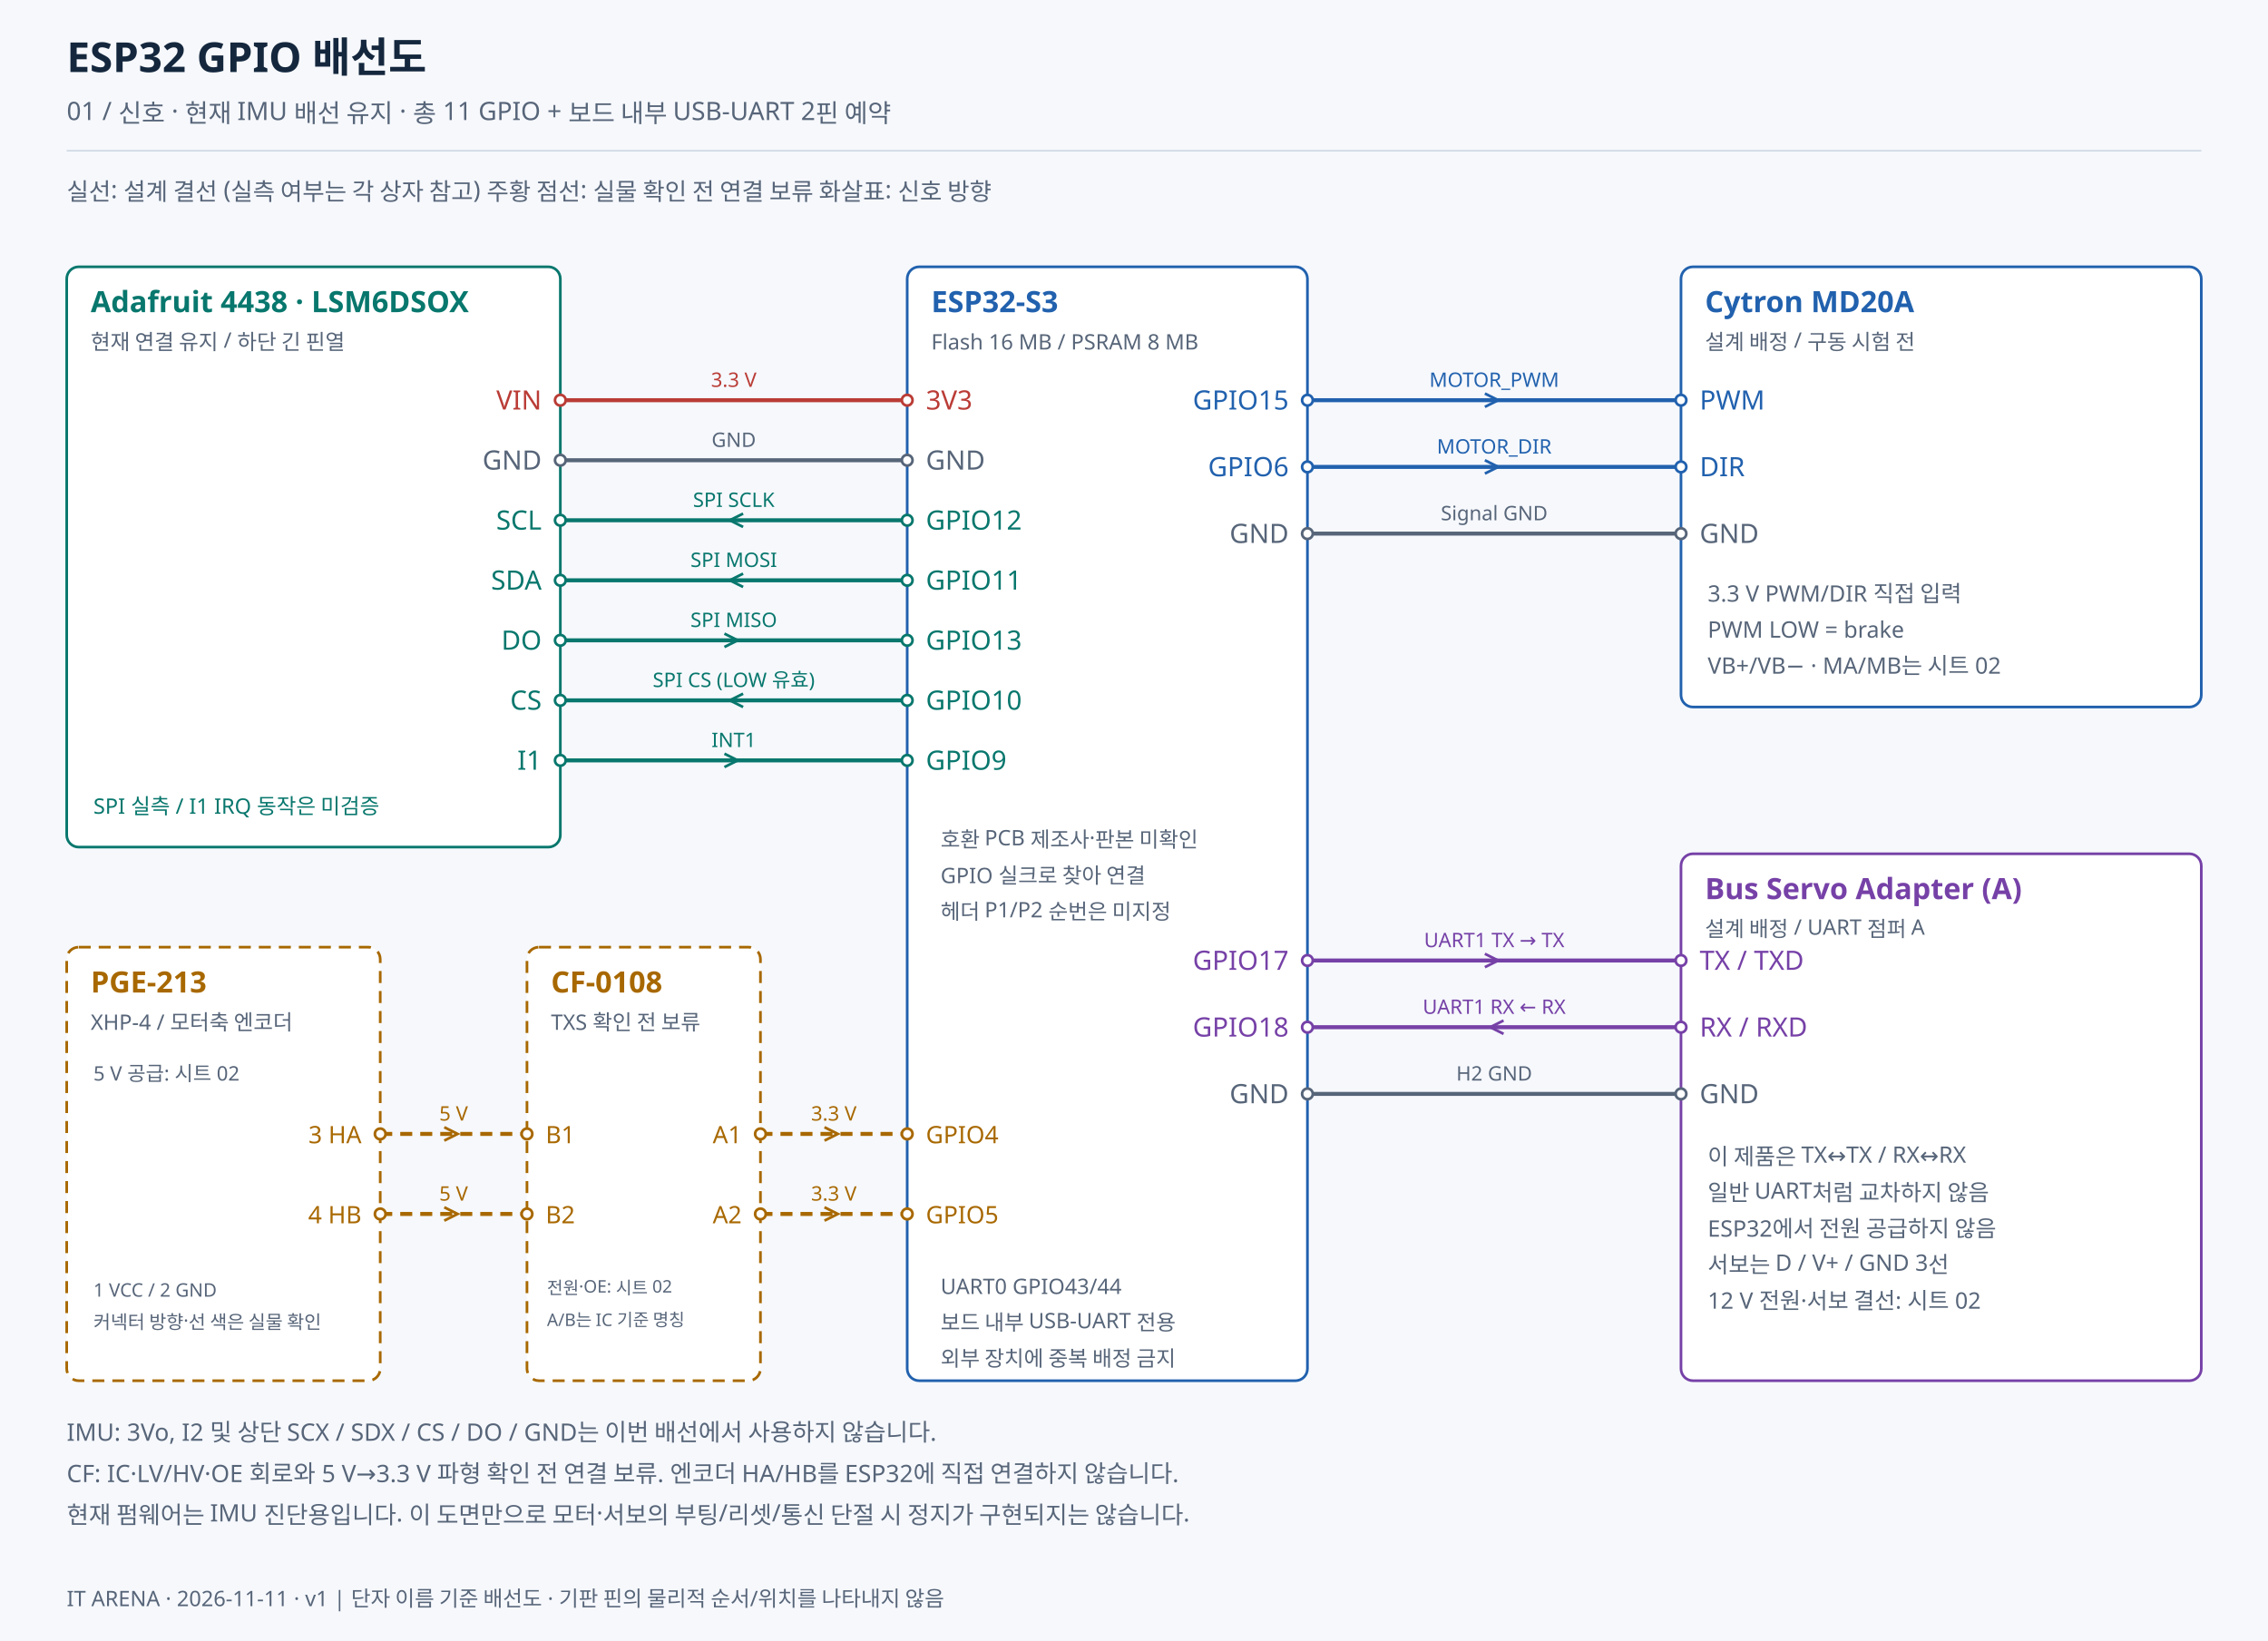
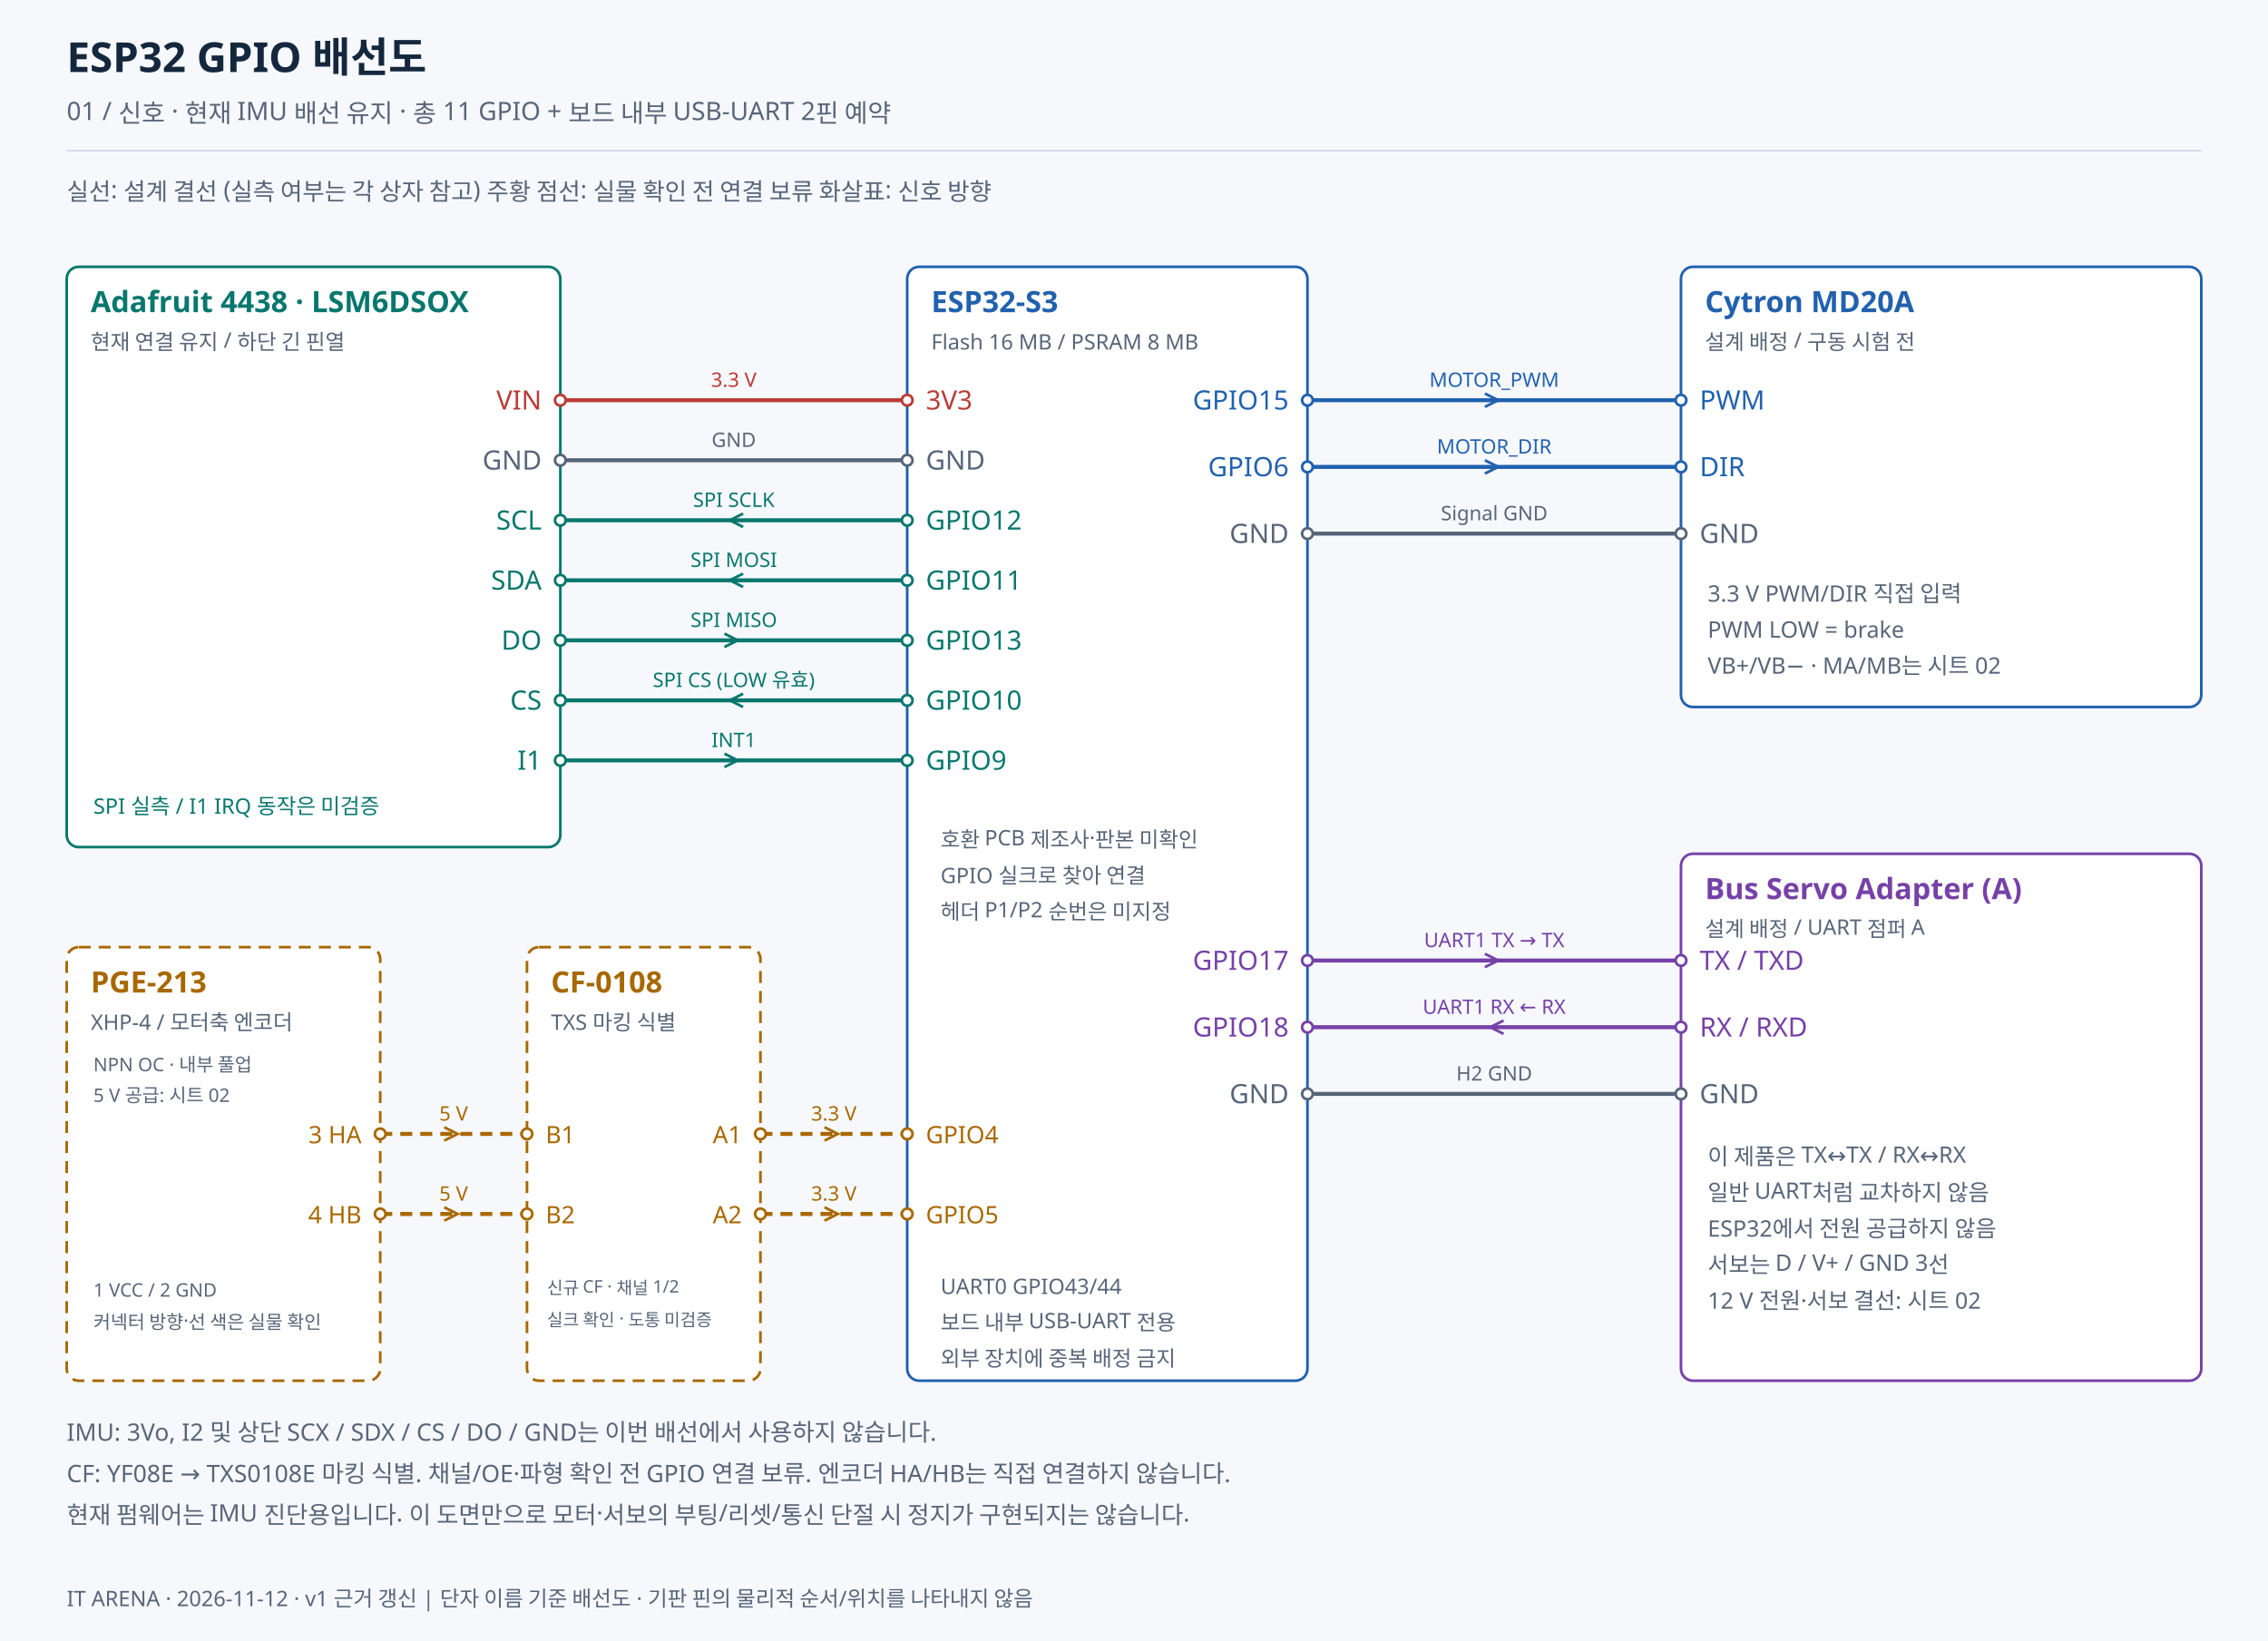
<svg xmlns="http://www.w3.org/2000/svg" width="1700" height="1230" viewBox="0 0 1700 1230" role="img" aria-label="ESP32 GPIO 배선도">
  <style>text{font-family:"Malgun Gothic","Noto Sans KR",sans-serif;fill:#14273d} .small{font-size:17px}</style>
  <rect width="1700" height="1230" fill="#f6f8fc" />
  <text x="50" y="54" font-size="31" style="fill:#14273d" font-weight="700" text-anchor="start">ESP32 GPIO 배선도</text>
  <text x="50" y="90" font-size="19" style="fill:#576579" font-weight="400" text-anchor="start">01 / 신호 · 현재 IMU 배선 유지 · 총 11 GPIO + 보드 내부 USB-UART 2핀 예약</text>
  <path d="M50,113 L1650,113" fill="none" stroke="#cad4e0" stroke-width="1" />
  <text x="50" y="150" font-size="18" style="fill:#576579" font-weight="400" text-anchor="start">실선: 설계 결선 (실측 여부는 각 상자 참고)     주황 점선: 실물 확인 전 연결 보류     화살표: 신호 방향</text>
  <rect x="680" y="200" width="300" height="835" rx="9" fill="white" stroke="#2161ae" stroke-width="2" />
  <text x="698" y="234" font-size="22" style="fill:#2161ae" font-weight="700" text-anchor="start">ESP32-S3</text>
  <text x="698" y="262" font-size="16" style="fill:#576579" font-weight="400" text-anchor="start">Flash 16 MB / PSRAM 8 MB</text>
  <rect x="50" y="200" width="370" height="435" rx="9" fill="white" stroke="#08776d" stroke-width="2" />
  <text x="68" y="234" font-size="22" style="fill:#08776d" font-weight="700" text-anchor="start">Adafruit 4438 · LSM6DSOX</text>
  <text x="68" y="262" font-size="16" style="fill:#576579" font-weight="400" text-anchor="start">현재 연결 유지 / 하단 긴 핀열</text>
  <path d="M420,300 L680,300" fill="none" stroke="#ba3c36" stroke-width="3" />
  <text x="550.0" y="290" font-size="15" style="fill:#ba3c36" font-weight="400" text-anchor="middle">3.3 V</text>
  <circle cx="420" cy="300" r="4" fill="white" stroke="#ba3c36" stroke-width="2" />
  <text x="406" y="307" font-size="20" style="fill:#ba3c36" font-weight="400" text-anchor="end">VIN</text>
  <circle cx="680" cy="300" r="4" fill="white" stroke="#ba3c36" stroke-width="2" />
  <text x="694" y="307" font-size="20" style="fill:#ba3c36" font-weight="400" text-anchor="start">3V3</text>
  <path d="M420,345 L680,345" fill="none" stroke="#576579" stroke-width="3" />
  <text x="550.0" y="335" font-size="15" style="fill:#576579" font-weight="400" text-anchor="middle">GND</text>
  <circle cx="420" cy="345" r="4" fill="white" stroke="#576579" stroke-width="2" />
  <text x="406" y="352" font-size="20" style="fill:#576579" font-weight="400" text-anchor="end">GND</text>
  <circle cx="680" cy="345" r="4" fill="white" stroke="#576579" stroke-width="2" />
  <text x="694" y="352" font-size="20" style="fill:#576579" font-weight="400" text-anchor="start">GND</text>
  <path d="M420,390 L680,390" fill="none" stroke="#08776d" stroke-width="3" />
  <text x="550.0" y="380" font-size="15" style="fill:#08776d" font-weight="400" text-anchor="middle">SPI SCLK</text>
  <path d="M557.0,385 L547.0,390 L557.0,395" fill="none" stroke="#08776d" stroke-width="2" />
  <circle cx="420" cy="390" r="4" fill="white" stroke="#08776d" stroke-width="2" />
  <text x="406" y="397" font-size="20" style="fill:#08776d" font-weight="400" text-anchor="end">SCL</text>
  <circle cx="680" cy="390" r="4" fill="white" stroke="#08776d" stroke-width="2" />
  <text x="694" y="397" font-size="20" style="fill:#08776d" font-weight="400" text-anchor="start">GPIO12</text>
  <path d="M420,435 L680,435" fill="none" stroke="#08776d" stroke-width="3" />
  <text x="550.0" y="425" font-size="15" style="fill:#08776d" font-weight="400" text-anchor="middle">SPI MOSI</text>
  <path d="M557.0,430 L547.0,435 L557.0,440" fill="none" stroke="#08776d" stroke-width="2" />
  <circle cx="420" cy="435" r="4" fill="white" stroke="#08776d" stroke-width="2" />
  <text x="406" y="442" font-size="20" style="fill:#08776d" font-weight="400" text-anchor="end">SDA</text>
  <circle cx="680" cy="435" r="4" fill="white" stroke="#08776d" stroke-width="2" />
  <text x="694" y="442" font-size="20" style="fill:#08776d" font-weight="400" text-anchor="start">GPIO11</text>
  <path d="M420,480 L680,480" fill="none" stroke="#08776d" stroke-width="3" />
  <text x="550.0" y="470" font-size="15" style="fill:#08776d" font-weight="400" text-anchor="middle">SPI MISO</text>
  <path d="M543.0,475 L553.0,480 L543.0,485" fill="none" stroke="#08776d" stroke-width="2" />
  <circle cx="420" cy="480" r="4" fill="white" stroke="#08776d" stroke-width="2" />
  <text x="406" y="487" font-size="20" style="fill:#08776d" font-weight="400" text-anchor="end">DO</text>
  <circle cx="680" cy="480" r="4" fill="white" stroke="#08776d" stroke-width="2" />
  <text x="694" y="487" font-size="20" style="fill:#08776d" font-weight="400" text-anchor="start">GPIO13</text>
  <path d="M420,525 L680,525" fill="none" stroke="#08776d" stroke-width="3" />
  <text x="550.0" y="515" font-size="15" style="fill:#08776d" font-weight="400" text-anchor="middle">SPI CS (LOW 유효)</text>
  <path d="M557.0,520 L547.0,525 L557.0,530" fill="none" stroke="#08776d" stroke-width="2" />
  <circle cx="420" cy="525" r="4" fill="white" stroke="#08776d" stroke-width="2" />
  <text x="406" y="532" font-size="20" style="fill:#08776d" font-weight="400" text-anchor="end">CS</text>
  <circle cx="680" cy="525" r="4" fill="white" stroke="#08776d" stroke-width="2" />
  <text x="694" y="532" font-size="20" style="fill:#08776d" font-weight="400" text-anchor="start">GPIO10</text>
  <path d="M420,570 L680,570" fill="none" stroke="#08776d" stroke-width="3" />
  <text x="550.0" y="560" font-size="15" style="fill:#08776d" font-weight="400" text-anchor="middle">INT1</text>
  <path d="M543.0,565 L553.0,570 L543.0,575" fill="none" stroke="#08776d" stroke-width="2" />
  <circle cx="420" cy="570" r="4" fill="white" stroke="#08776d" stroke-width="2" />
  <text x="406" y="577" font-size="20" style="fill:#08776d" font-weight="400" text-anchor="end">I1</text>
  <circle cx="680" cy="570" r="4" fill="white" stroke="#08776d" stroke-width="2" />
  <text x="694" y="577" font-size="20" style="fill:#08776d" font-weight="400" text-anchor="start">GPIO9</text>
  <text x="70" y="610" font-size="16" style="fill:#08776d" font-weight="400" text-anchor="start">SPI 실측 / I1 IRQ 동작은 미검증</text>
  <rect x="1260" y="200" width="390" height="330" rx="9" fill="white" stroke="#2161ae" stroke-width="2" />
  <text x="1278" y="234" font-size="22" style="fill:#2161ae" font-weight="700" text-anchor="start">Cytron MD20A</text>
  <text x="1278" y="262" font-size="16" style="fill:#576579" font-weight="400" text-anchor="start">설계 배정 / 구동 시험 전</text>
  <path d="M980,300 L1260,300" fill="none" stroke="#2161ae" stroke-width="3" />
  <text x="1120.0" y="290" font-size="15" style="fill:#2161ae" font-weight="400" text-anchor="middle">MOTOR_PWM</text>
  <path d="M1113.0,295 L1123.0,300 L1113.0,305" fill="none" stroke="#2161ae" stroke-width="2" />
  <circle cx="980" cy="300" r="4" fill="white" stroke="#2161ae" stroke-width="2" />
  <text x="966" y="307" font-size="20" style="fill:#2161ae" font-weight="400" text-anchor="end">GPIO15</text>
  <circle cx="1260" cy="300" r="4" fill="white" stroke="#2161ae" stroke-width="2" />
  <text x="1274" y="307" font-size="20" style="fill:#2161ae" font-weight="400" text-anchor="start">PWM</text>
  <path d="M980,350 L1260,350" fill="none" stroke="#2161ae" stroke-width="3" />
  <text x="1120.0" y="340" font-size="15" style="fill:#2161ae" font-weight="400" text-anchor="middle">MOTOR_DIR</text>
  <path d="M1113.0,345 L1123.0,350 L1113.0,355" fill="none" stroke="#2161ae" stroke-width="2" />
  <circle cx="980" cy="350" r="4" fill="white" stroke="#2161ae" stroke-width="2" />
  <text x="966" y="357" font-size="20" style="fill:#2161ae" font-weight="400" text-anchor="end">GPIO6</text>
  <circle cx="1260" cy="350" r="4" fill="white" stroke="#2161ae" stroke-width="2" />
  <text x="1274" y="357" font-size="20" style="fill:#2161ae" font-weight="400" text-anchor="start">DIR</text>
  <path d="M980,400 L1260,400" fill="none" stroke="#576579" stroke-width="3" />
  <text x="1120.0" y="390" font-size="15" style="fill:#576579" font-weight="400" text-anchor="middle">Signal GND</text>
  <circle cx="980" cy="400" r="4" fill="white" stroke="#576579" stroke-width="2" />
  <text x="966" y="407" font-size="20" style="fill:#576579" font-weight="400" text-anchor="end">GND</text>
  <circle cx="1260" cy="400" r="4" fill="white" stroke="#576579" stroke-width="2" />
  <text x="1274" y="407" font-size="20" style="fill:#576579" font-weight="400" text-anchor="start">GND</text>
  <text x="1280" y="451" font-size="17" style="fill:#576579" font-weight="400" text-anchor="start">3.3 V PWM/DIR 직접 입력</text>
  <text x="1280" y="478" font-size="17" style="fill:#576579" font-weight="400" text-anchor="start">PWM LOW = brake</text>
  <text x="1280" y="505" font-size="17" style="fill:#576579" font-weight="400" text-anchor="start">VB+/VB− · MA/MB는 시트 02</text>
  <text x="705" y="635" font-size="16" style="fill:#576579" font-weight="400" text-anchor="start">호환 PCB 제조사·판본 미확인</text>
  <text x="705" y="662" font-size="16" style="fill:#576579" font-weight="400" text-anchor="start">GPIO 실크로 찾아 연결</text>
  <text x="705" y="689" font-size="16" style="fill:#576579" font-weight="400" text-anchor="start">헤더 P1/P2 순번은 미지정</text>
  <rect x="1260" y="640" width="390" height="395" rx="9" fill="white" stroke="#7641a7" stroke-width="2" />
  <text x="1278" y="674" font-size="22" style="fill:#7641a7" font-weight="700" text-anchor="start">Bus Servo Adapter (A)</text>
  <text x="1278" y="702" font-size="16" style="fill:#576579" font-weight="400" text-anchor="start">설계 배정 / UART 점퍼 A</text>
  <path d="M980,720 L1260,720" fill="none" stroke="#7641a7" stroke-width="3" />
  <text x="1120.0" y="710" font-size="15" style="fill:#7641a7" font-weight="400" text-anchor="middle">UART1 TX → TX</text>
  <path d="M1113.0,715 L1123.0,720 L1113.0,725" fill="none" stroke="#7641a7" stroke-width="2" />
  <circle cx="980" cy="720" r="4" fill="white" stroke="#7641a7" stroke-width="2" />
  <text x="966" y="727" font-size="20" style="fill:#7641a7" font-weight="400" text-anchor="end">GPIO17</text>
  <circle cx="1260" cy="720" r="4" fill="white" stroke="#7641a7" stroke-width="2" />
  <text x="1274" y="727" font-size="20" style="fill:#7641a7" font-weight="400" text-anchor="start">TX / TXD</text>
  <path d="M980,770 L1260,770" fill="none" stroke="#7641a7" stroke-width="3" />
  <text x="1120.0" y="760" font-size="15" style="fill:#7641a7" font-weight="400" text-anchor="middle">UART1 RX ← RX</text>
  <path d="M1127.0,765 L1117.0,770 L1127.0,775" fill="none" stroke="#7641a7" stroke-width="2" />
  <circle cx="980" cy="770" r="4" fill="white" stroke="#7641a7" stroke-width="2" />
  <text x="966" y="777" font-size="20" style="fill:#7641a7" font-weight="400" text-anchor="end">GPIO18</text>
  <circle cx="1260" cy="770" r="4" fill="white" stroke="#7641a7" stroke-width="2" />
  <text x="1274" y="777" font-size="20" style="fill:#7641a7" font-weight="400" text-anchor="start">RX / RXD</text>
  <path d="M980,820 L1260,820" fill="none" stroke="#576579" stroke-width="3" />
  <text x="1120.0" y="810" font-size="15" style="fill:#576579" font-weight="400" text-anchor="middle">H2 GND</text>
  <circle cx="980" cy="820" r="4" fill="white" stroke="#576579" stroke-width="2" />
  <text x="966" y="827" font-size="20" style="fill:#576579" font-weight="400" text-anchor="end">GND</text>
  <circle cx="1260" cy="820" r="4" fill="white" stroke="#576579" stroke-width="2" />
  <text x="1274" y="827" font-size="20" style="fill:#576579" font-weight="400" text-anchor="start">GND</text>
  <text x="1280" y="873" font-size="17" style="fill:#576579" font-weight="400" text-anchor="start">이 제품은 TX↔TX / RX↔RX</text>
  <text x="1280" y="900" font-size="17" style="fill:#576579" font-weight="400" text-anchor="start">일반 UART처럼 교차하지 않음</text>
  <text x="1280" y="927" font-size="17" style="fill:#576579" font-weight="400" text-anchor="start">ESP32에서 전원 공급하지 않음</text>
  <text x="1280" y="954" font-size="17" style="fill:#576579" font-weight="400" text-anchor="start">서보는 D / V+ / GND 3선</text>
  <text x="1280" y="981" font-size="17" style="fill:#576579" font-weight="400" text-anchor="start">12 V 전원·서보 결선: 시트 02</text>
  <rect x="50" y="710" width="235" height="325" rx="9" fill="white" stroke="#a86800" stroke-width="2" stroke-dasharray="9 6" />
  <text x="68" y="744" font-size="22" style="fill:#a86800" font-weight="700" text-anchor="start">PGE-213</text>
  <text x="68" y="772" font-size="16" style="fill:#576579" font-weight="400" text-anchor="start">XHP-4 / 모터축 엔코더</text>
-   <text x="70" y="810" font-size="15" style="fill:#576579" font-weight="400" text-anchor="start">5 V 공급: 시트 02</text>
+   <text x="70" y="803" font-size="14" style="fill:#576579" font-weight="400" text-anchor="start">NPN OC · 내부 풀업</text>
+   <text x="70" y="826" font-size="14" style="fill:#576579" font-weight="400" text-anchor="start">5 V 공급: 시트 02</text>
  <rect x="395" y="710" width="175" height="325" rx="9" fill="white" stroke="#a86800" stroke-width="2" stroke-dasharray="9 6" />
  <text x="413" y="744" font-size="22" style="fill:#a86800" font-weight="700" text-anchor="start">CF-0108</text>
-   <text x="413" y="772" font-size="16" style="fill:#576579" font-weight="400" text-anchor="start">TXS 확인 전 보류</text>
+   <text x="413" y="772" font-size="16" style="fill:#576579" font-weight="400" text-anchor="start">TXS 마킹 식별</text>
  <path d="M285,850 L395,850" fill="none" stroke="#a86800" stroke-width="3" stroke-dasharray="9 6" />
  <text x="340.0" y="840" font-size="15" style="fill:#a86800" font-weight="400" text-anchor="middle">5 V</text>
  <path d="M333.0,845 L343.0,850 L333.0,855" fill="none" stroke="#a86800" stroke-width="2" />
  <circle cx="285" cy="850" r="4" fill="white" stroke="#a86800" stroke-width="2" />
  <text x="271" y="857" font-size="18" style="fill:#a86800" font-weight="400" text-anchor="end">3 HA</text>
  <circle cx="395" cy="850" r="4" fill="white" stroke="#a86800" stroke-width="2" />
  <text x="409" y="857" font-size="18" style="fill:#a86800" font-weight="400" text-anchor="start">B1</text>
  <path d="M570,850 L680,850" fill="none" stroke="#a86800" stroke-width="3" stroke-dasharray="9 6" />
  <text x="625.0" y="840" font-size="15" style="fill:#a86800" font-weight="400" text-anchor="middle">3.3 V</text>
  <path d="M618.0,845 L628.0,850 L618.0,855" fill="none" stroke="#a86800" stroke-width="2" />
  <circle cx="570" cy="850" r="4" fill="white" stroke="#a86800" stroke-width="2" />
  <text x="556" y="857" font-size="18" style="fill:#a86800" font-weight="400" text-anchor="end">A1</text>
  <circle cx="680" cy="850" r="4" fill="white" stroke="#a86800" stroke-width="2" />
  <text x="694" y="857" font-size="18" style="fill:#a86800" font-weight="400" text-anchor="start">GPIO4</text>
  <path d="M285,910 L395,910" fill="none" stroke="#a86800" stroke-width="3" stroke-dasharray="9 6" />
  <text x="340.0" y="900" font-size="15" style="fill:#a86800" font-weight="400" text-anchor="middle">5 V</text>
  <path d="M333.0,905 L343.0,910 L333.0,915" fill="none" stroke="#a86800" stroke-width="2" />
  <circle cx="285" cy="910" r="4" fill="white" stroke="#a86800" stroke-width="2" />
  <text x="271" y="917" font-size="18" style="fill:#a86800" font-weight="400" text-anchor="end">4 HB</text>
  <circle cx="395" cy="910" r="4" fill="white" stroke="#a86800" stroke-width="2" />
  <text x="409" y="917" font-size="18" style="fill:#a86800" font-weight="400" text-anchor="start">B2</text>
  <path d="M570,910 L680,910" fill="none" stroke="#a86800" stroke-width="3" stroke-dasharray="9 6" />
  <text x="625.0" y="900" font-size="15" style="fill:#a86800" font-weight="400" text-anchor="middle">3.3 V</text>
  <path d="M618.0,905 L628.0,910 L618.0,915" fill="none" stroke="#a86800" stroke-width="2" />
  <circle cx="570" cy="910" r="4" fill="white" stroke="#a86800" stroke-width="2" />
  <text x="556" y="917" font-size="18" style="fill:#a86800" font-weight="400" text-anchor="end">A2</text>
  <circle cx="680" cy="910" r="4" fill="white" stroke="#a86800" stroke-width="2" />
  <text x="694" y="917" font-size="18" style="fill:#a86800" font-weight="400" text-anchor="start">GPIO5</text>
  <text x="70" y="972" font-size="14" style="fill:#576579" font-weight="400" text-anchor="start">1 VCC / 2 GND</text>
  <text x="70" y="996" font-size="14" style="fill:#576579" font-weight="400" text-anchor="start">커넥터 방향·선 색은 실물 확인</text>
-   <text x="410" y="970" font-size="13" style="fill:#576579" font-weight="400" text-anchor="start">전원·OE: 시트 02</text>
-   <text x="410" y="994" font-size="13" style="fill:#576579" font-weight="400" text-anchor="start">A/B는 IC 기준 명칭</text>
+   <text x="410" y="970" font-size="13" style="fill:#576579" font-weight="400" text-anchor="start">신규 CF · 채널 1/2</text>
+   <text x="410" y="994" font-size="13" style="fill:#576579" font-weight="400" text-anchor="start">실크 확인 · 도통 미검증</text>
  <text x="705" y="970" font-size="16" style="fill:#576579" font-weight="400" text-anchor="start">UART0 GPIO43/44</text>
  <text x="705" y="997" font-size="16" style="fill:#576579" font-weight="400" text-anchor="start">보드 내부 USB-UART 전용</text>
  <text x="705" y="1024" font-size="16" style="fill:#576579" font-weight="400" text-anchor="start">외부 장치에 중복 배정 금지</text>
  <text x="50" y="1080" font-size="18" style="fill:#576579" font-weight="400" text-anchor="start">IMU: 3Vo, I2 및 상단 SCX / SDX / CS / DO / GND는 이번 배선에서 사용하지 않습니다.</text>
-   <text x="50" y="1111" font-size="18" style="fill:#576579" font-weight="400" text-anchor="start">CF: IC·LV/HV·OE 회로와 5 V→3.3 V 파형 확인 전 연결 보류. 엔코더 HA/HB를 ESP32에 직접 연결하지 않습니다.</text>
+   <text x="50" y="1111" font-size="18" style="fill:#576579" font-weight="400" text-anchor="start">CF: YF08E → TXS0108E 마킹 식별. 채널/OE·파형 확인 전 GPIO 연결 보류. 엔코더 HA/HB는 직접 연결하지 않습니다.</text>
  <text x="50" y="1142" font-size="18" style="fill:#576579" font-weight="400" text-anchor="start">현재 펌웨어는 IMU 진단용입니다. 이 도면만으로 모터·서보의 부팅/리셋/통신 단절 시 정지가 구현되지는 않습니다.</text>
-   <text x="50" y="1204" font-size="16" style="fill:#576579" font-weight="400" text-anchor="start">IT ARENA · 2026-11-11 · v1 | 단자 이름 기준 배선도 · 기판 핀의 물리적 순서/위치를 나타내지 않음</text>
+   <text x="50" y="1204" font-size="16" style="fill:#576579" font-weight="400" text-anchor="start">IT ARENA · 2026-11-12 · v1 근거 갱신 | 단자 이름 기준 배선도 · 기판 핀의 물리적 순서/위치를 나타내지 않음</text>
</svg>
